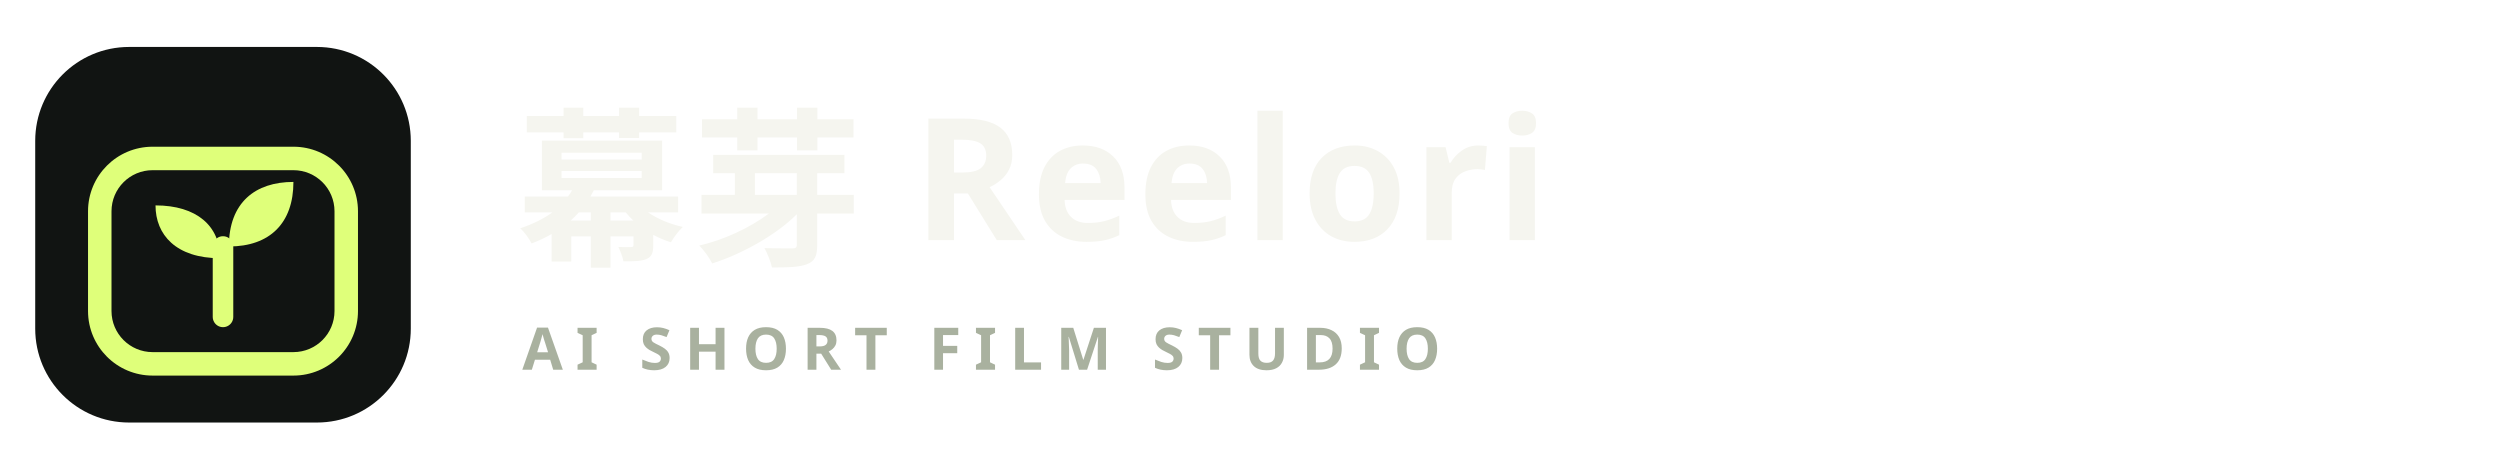
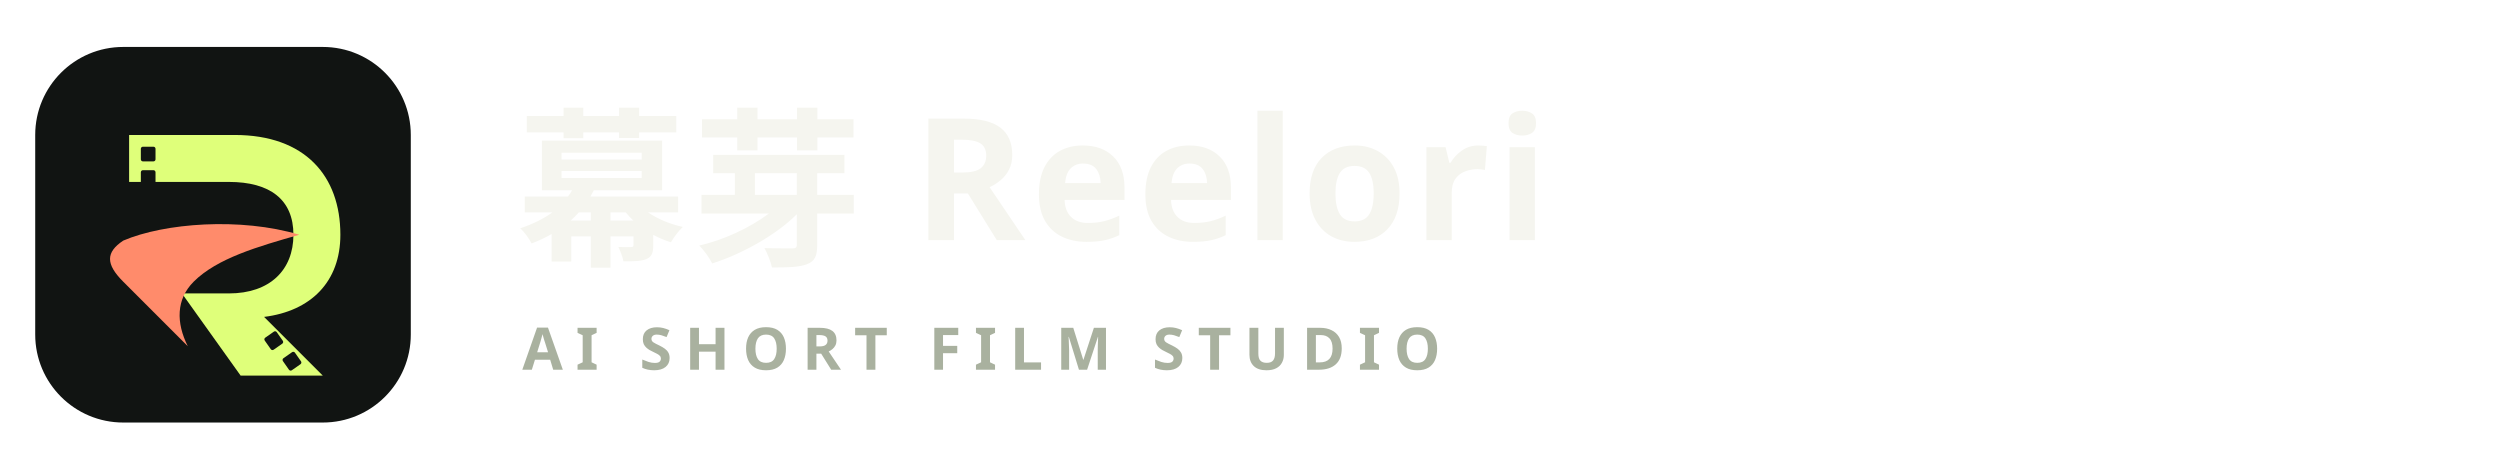
<svg xmlns="http://www.w3.org/2000/svg" viewBox="0 0 426 80" role="img" aria-labelledby="title">
  <g transform="translate(6 8)">
-     <rect width="64" height="64" rx="16" fill="#111412" />
-     <rect x="9" y="17" width="46" height="39" rx="11" fill="#DFFF7A" />
-     <rect x="13" y="21" width="38" height="31" rx="7" fill="#111412" />
-     <path d="M32 46V34" fill="none" stroke="#DFFF7A" stroke-linecap="round" stroke-width="3.5" />
-     <path d="M31.5 36c-7.5 0-11-4-11-9 7 0 11 3.5 11 9Z" fill="#DFFF7A" />
-     <path d="M33 34c0-7.5 4.5-11 11-11 0 7-4 11-11 11Z" fill="#DFFF7A" />
+     <rect width="64" height="64" rx="15" fill="#111412" />
+     <path d="M16 15H34C46 15 52 22 52 32C52 40 47 45 39 46L49 56H35L25 42H33C40 42 44 38 44 32C44 26 40 23 33 23H16Z" fill="#DFFF7A" />
+     <path d="M15 33C22 30 35 29 45 32C38 34 31 36 27 40C24 43 24 47 26 51L15 40C12 37 12 35 15 33Z" fill="#FF8B6B" />
+     <rect x="18" y="17" width="2.5" height="2.5" rx=".35" fill="#111412" />
+     <rect x="18" y="21" width="2.5" height="2.5" rx=".35" fill="#111412" />
+     <rect x="39.4" y="48.8" width="2.5" height="2.5" rx=".35" transform="rotate(-35 40.65 50.05)" fill="#111412" />
+     <rect x="42.5" y="52.3" width="2.5" height="2.5" rx=".35" transform="rotate(-35 43.75 53.55)" fill="#111412" />
  </g>
  <text x="88" y="43" fill="#F5F5EF" font-family="'Noto Sans SC','Microsoft YaHei',sans-serif" font-size="29" font-weight="700" letter-spacing="1">幕芽 Reelori</text>
  <text x="89" y="63" fill="#A9B19F" font-family="'Segoe UI',sans-serif" font-size="10" font-weight="600" letter-spacing="2.2">AI SHORT FILM STUDIO</text>
</svg>
